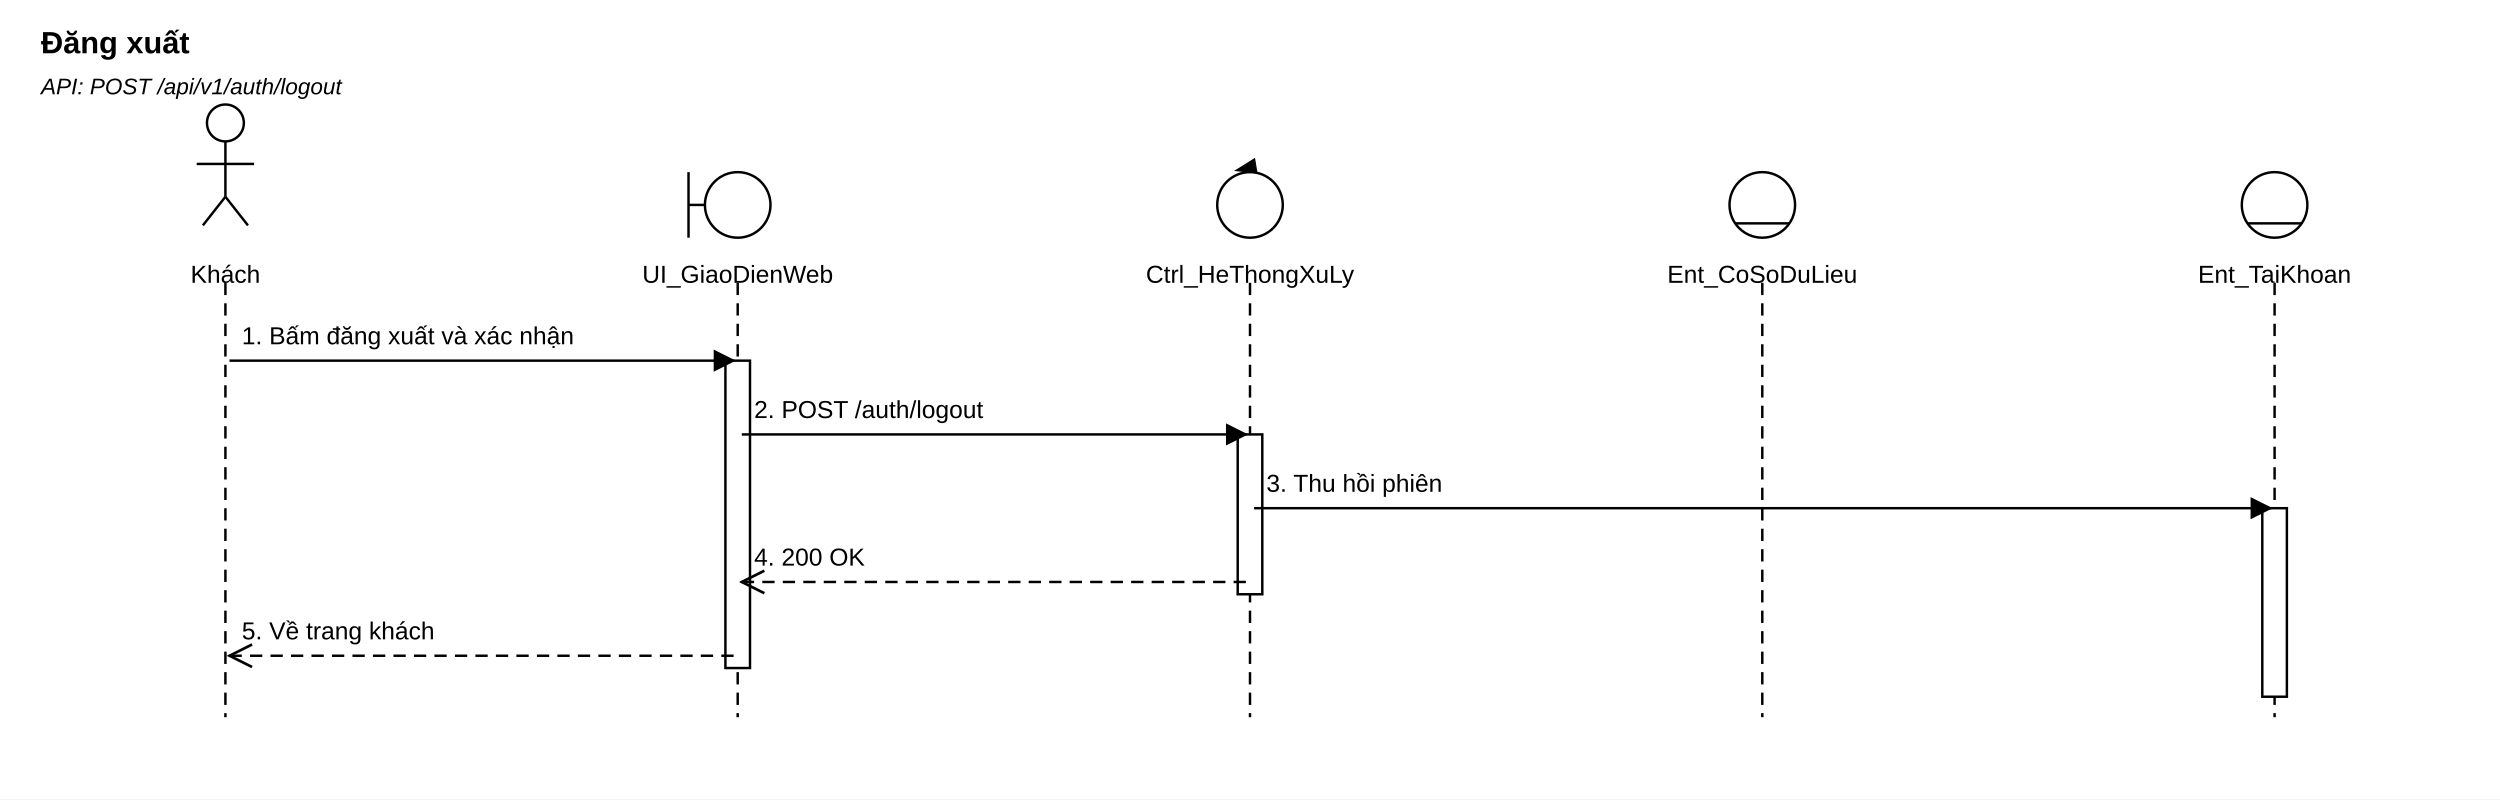
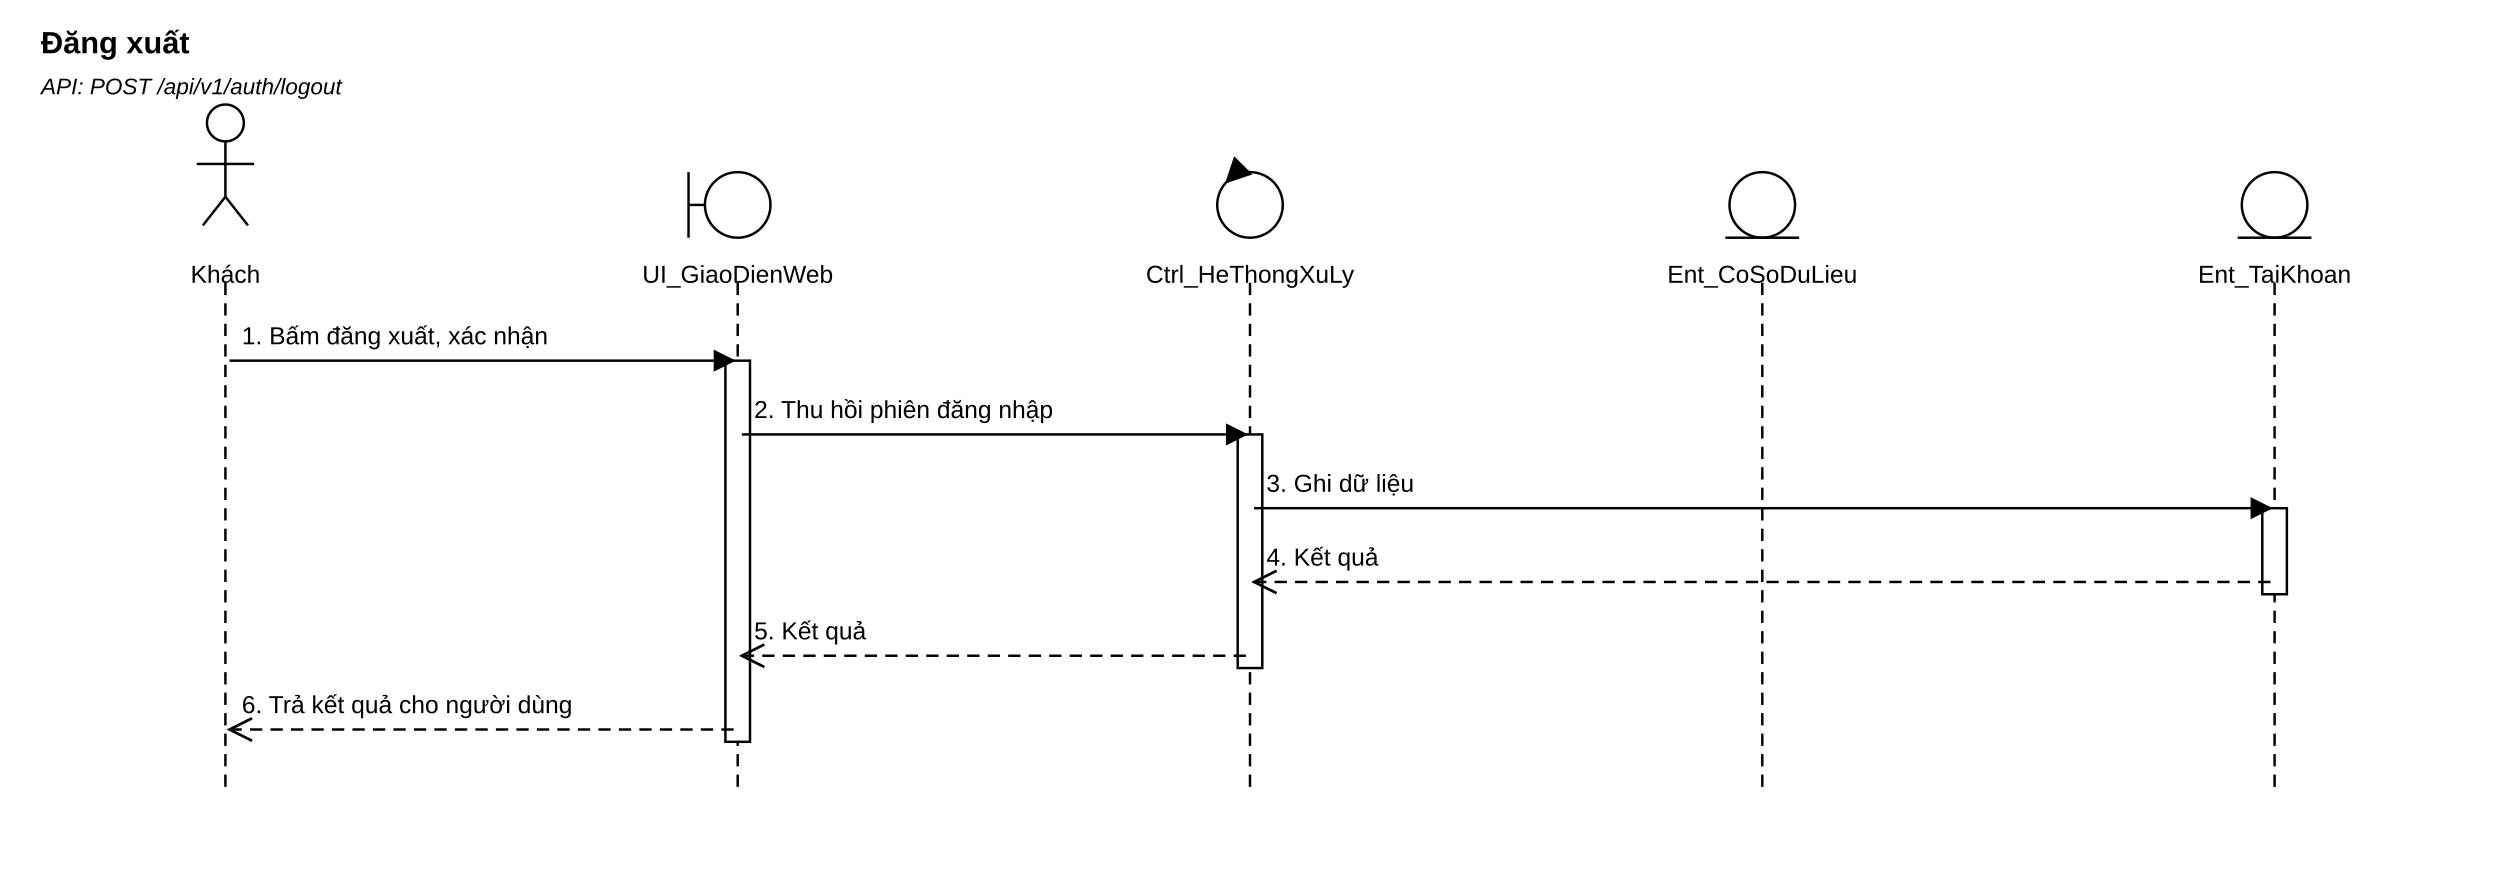
- <svg xmlns="http://www.w3.org/2000/svg" width="1220" height="390" viewBox="0 0 1220 390">
+ <svg xmlns="http://www.w3.org/2000/svg" width="1220" height="426" viewBox="0 0 1220 426">
  <defs>
    <marker id="dac" viewBox="0 0 10 10" refX="9" refY="5" markerWidth="9" markerHeight="9" orient="auto">
      <path d="M0,0 L10,5 L0,10 z" fill="#000" />
    </marker>
    <marker id="ho" viewBox="0 0 12 12" refX="11" refY="6" markerWidth="11" markerHeight="11" orient="auto">
      <path d="M1,1 L11,6 L1,11" fill="none" stroke="#000" stroke-width="1.2" />
    </marker>
  </defs>
  <rect width="100%" height="100%" fill="#fff" />
  <text x="20" y="26" font-family="Arial, Helvetica, sans-serif" font-size="15" text-anchor="start" font-weight="bold" fill="#000">Đăng xuất</text>
  <text x="20" y="46" font-family="Arial, Helvetica, sans-serif" font-size="11" text-anchor="start" font-weight="normal" fill="#000" font-style="italic">API: POST /api/v1/auth/logout</text>
  <circle cx="110" cy="60" r="9" fill="#fff" stroke="#000" stroke-width="1.2" />
  <line x1="110" y1="69" x2="110" y2="96" stroke="#000" stroke-width="1.2" />
  <line x1="96" y1="80" x2="124" y2="80" stroke="#000" stroke-width="1.2" />
  <line x1="110" y1="96" x2="99" y2="110" stroke="#000" stroke-width="1.2" />
  <line x1="110" y1="96" x2="121" y2="110" stroke="#000" stroke-width="1.2" />
  <text x="110" y="138" font-family="Arial, Helvetica, sans-serif" font-size="12" text-anchor="middle" font-weight="normal" fill="#000">Khách</text>
  <line x1="336" y1="84" x2="336" y2="116" stroke="#000" stroke-width="1.2" />
  <line x1="336" y1="100" x2="344" y2="100" stroke="#000" stroke-width="1.2" />
  <circle cx="360" cy="100" r="16" fill="#fff" stroke="#000" stroke-width="1.2" />
  <text x="360" y="138" font-family="Arial, Helvetica, sans-serif" font-size="12" text-anchor="middle" font-weight="normal" fill="#000">UI_GiaoDienWeb</text>
  <circle cx="610" cy="100" r="16" fill="#fff" stroke="#000" stroke-width="1.2" />
-   <path d="M 604 83 L 612 78 L 613 84 Z" fill="#000" stroke="#000" stroke-width="1.2" />
+   <path d="M 610 84 A 16 16 0 0 0 598.69 88.69" fill="none" stroke="#000" stroke-width="1.4" marker-end="url(#dac)" />
  <text x="610" y="138" font-family="Arial, Helvetica, sans-serif" font-size="12" text-anchor="middle" font-weight="normal" fill="#000">Ctrl_HeThongXuLy</text>
  <circle cx="860" cy="100" r="16" fill="#fff" stroke="#000" stroke-width="1.2" />
-   <line x1="847" y1="109" x2="873" y2="109" stroke="#000" stroke-width="1.2" />
+   <line x1="842" y1="116" x2="878" y2="116" stroke="#000" stroke-width="1.2" />
  <text x="860" y="138" font-family="Arial, Helvetica, sans-serif" font-size="12" text-anchor="middle" font-weight="normal" fill="#000">Ent_CoSoDuLieu</text>
  <circle cx="1110" cy="100" r="16" fill="#fff" stroke="#000" stroke-width="1.2" />
-   <line x1="1097" y1="109" x2="1123" y2="109" stroke="#000" stroke-width="1.2" />
+   <line x1="1092" y1="116" x2="1128" y2="116" stroke="#000" stroke-width="1.2" />
  <text x="1110" y="138" font-family="Arial, Helvetica, sans-serif" font-size="12" text-anchor="middle" font-weight="normal" fill="#000">Ent_TaiKhoan</text>
-   <line x1="110" y1="138" x2="110" y2="350" stroke="#000" stroke-width="1.2" stroke-dasharray="6 4" />
-   <line x1="360" y1="138" x2="360" y2="350" stroke="#000" stroke-width="1.2" stroke-dasharray="6 4" />
-   <line x1="610" y1="138" x2="610" y2="350" stroke="#000" stroke-width="1.2" stroke-dasharray="6 4" />
-   <line x1="860" y1="138" x2="860" y2="350" stroke="#000" stroke-width="1.2" stroke-dasharray="6 4" />
-   <line x1="1110" y1="138" x2="1110" y2="350" stroke="#000" stroke-width="1.2" stroke-dasharray="6 4" />
-   <rect x="604" y="212" width="12" height="78" rx="0" fill="#fff" stroke="#000" stroke-width="1.2" />
-   <rect x="354" y="176" width="12" height="150" rx="0" fill="#fff" stroke="#000" stroke-width="1.2" />
-   <rect x="1104" y="248" width="12" height="92" rx="0" fill="#fff" stroke="#000" stroke-width="1.2" />
+   <line x1="110" y1="138" x2="110" y2="386" stroke="#000" stroke-width="1.2" stroke-dasharray="6 4" />
+   <line x1="360" y1="138" x2="360" y2="386" stroke="#000" stroke-width="1.2" stroke-dasharray="6 4" />
+   <line x1="610" y1="138" x2="610" y2="386" stroke="#000" stroke-width="1.2" stroke-dasharray="6 4" />
+   <line x1="860" y1="138" x2="860" y2="386" stroke="#000" stroke-width="1.2" stroke-dasharray="6 4" />
+   <line x1="1110" y1="138" x2="1110" y2="386" stroke="#000" stroke-width="1.2" stroke-dasharray="6 4" />
+   <rect x="1104" y="248" width="12" height="42" rx="0" fill="#fff" stroke="#000" stroke-width="1.2" />
+   <rect x="604" y="212" width="12" height="114" rx="0" fill="#fff" stroke="#000" stroke-width="1.2" />
+   <rect x="354" y="176" width="12" height="186" rx="0" fill="#fff" stroke="#000" stroke-width="1.2" />
  <line x1="112" y1="176" x2="358" y2="176" stroke="#000" stroke-width="1.2" marker-end="url(#dac)" />
-   <text x="118" y="168" font-family="Arial, Helvetica, sans-serif" font-size="12" text-anchor="start" font-weight="normal" fill="#000">1. Bấm đăng xuất và xác nhận</text>
+   <text x="118" y="168" font-family="Arial, Helvetica, sans-serif" font-size="12" text-anchor="start" font-weight="normal" fill="#000">1. Bấm đăng xuất, xác nhận</text>
  <line x1="362" y1="212" x2="608" y2="212" stroke="#000" stroke-width="1.2" marker-end="url(#dac)" />
-   <text x="368" y="204" font-family="Arial, Helvetica, sans-serif" font-size="12" text-anchor="start" font-weight="normal" fill="#000">2. POST /auth/logout</text>
+   <text x="368" y="204" font-family="Arial, Helvetica, sans-serif" font-size="12" text-anchor="start" font-weight="normal" fill="#000">2. Thu hồi phiên đăng nhập</text>
  <line x1="612" y1="248" x2="1108" y2="248" stroke="#000" stroke-width="1.2" marker-end="url(#dac)" />
-   <text x="618" y="240" font-family="Arial, Helvetica, sans-serif" font-size="12" text-anchor="start" font-weight="normal" fill="#000">3. Thu hồi phiên</text>
-   <line x1="608" y1="284" x2="362" y2="284" stroke="#000" stroke-width="1.2" stroke-dasharray="6 4" marker-end="url(#ho)" />
-   <text x="368" y="276" font-family="Arial, Helvetica, sans-serif" font-size="12" text-anchor="start" font-weight="normal" fill="#000">4. 200 OK</text>
-   <line x1="358" y1="320" x2="112" y2="320" stroke="#000" stroke-width="1.2" stroke-dasharray="6 4" marker-end="url(#ho)" />
-   <text x="118" y="312" font-family="Arial, Helvetica, sans-serif" font-size="12" text-anchor="start" font-weight="normal" fill="#000">5. Về trang khách</text>
+   <text x="618" y="240" font-family="Arial, Helvetica, sans-serif" font-size="12" text-anchor="start" font-weight="normal" fill="#000">3. Ghi dữ liệu</text>
+   <line x1="1108" y1="284" x2="612" y2="284" stroke="#000" stroke-width="1.2" stroke-dasharray="6 4" marker-end="url(#ho)" />
+   <text x="618" y="276" font-family="Arial, Helvetica, sans-serif" font-size="12" text-anchor="start" font-weight="normal" fill="#000">4. Kết quả</text>
+   <line x1="608" y1="320" x2="362" y2="320" stroke="#000" stroke-width="1.2" stroke-dasharray="6 4" marker-end="url(#ho)" />
+   <text x="368" y="312" font-family="Arial, Helvetica, sans-serif" font-size="12" text-anchor="start" font-weight="normal" fill="#000">5. Kết quả</text>
+   <line x1="358" y1="356" x2="112" y2="356" stroke="#000" stroke-width="1.2" stroke-dasharray="6 4" marker-end="url(#ho)" />
+   <text x="118" y="348" font-family="Arial, Helvetica, sans-serif" font-size="12" text-anchor="start" font-weight="normal" fill="#000">6. Trả kết quả cho người dùng</text>
</svg>
